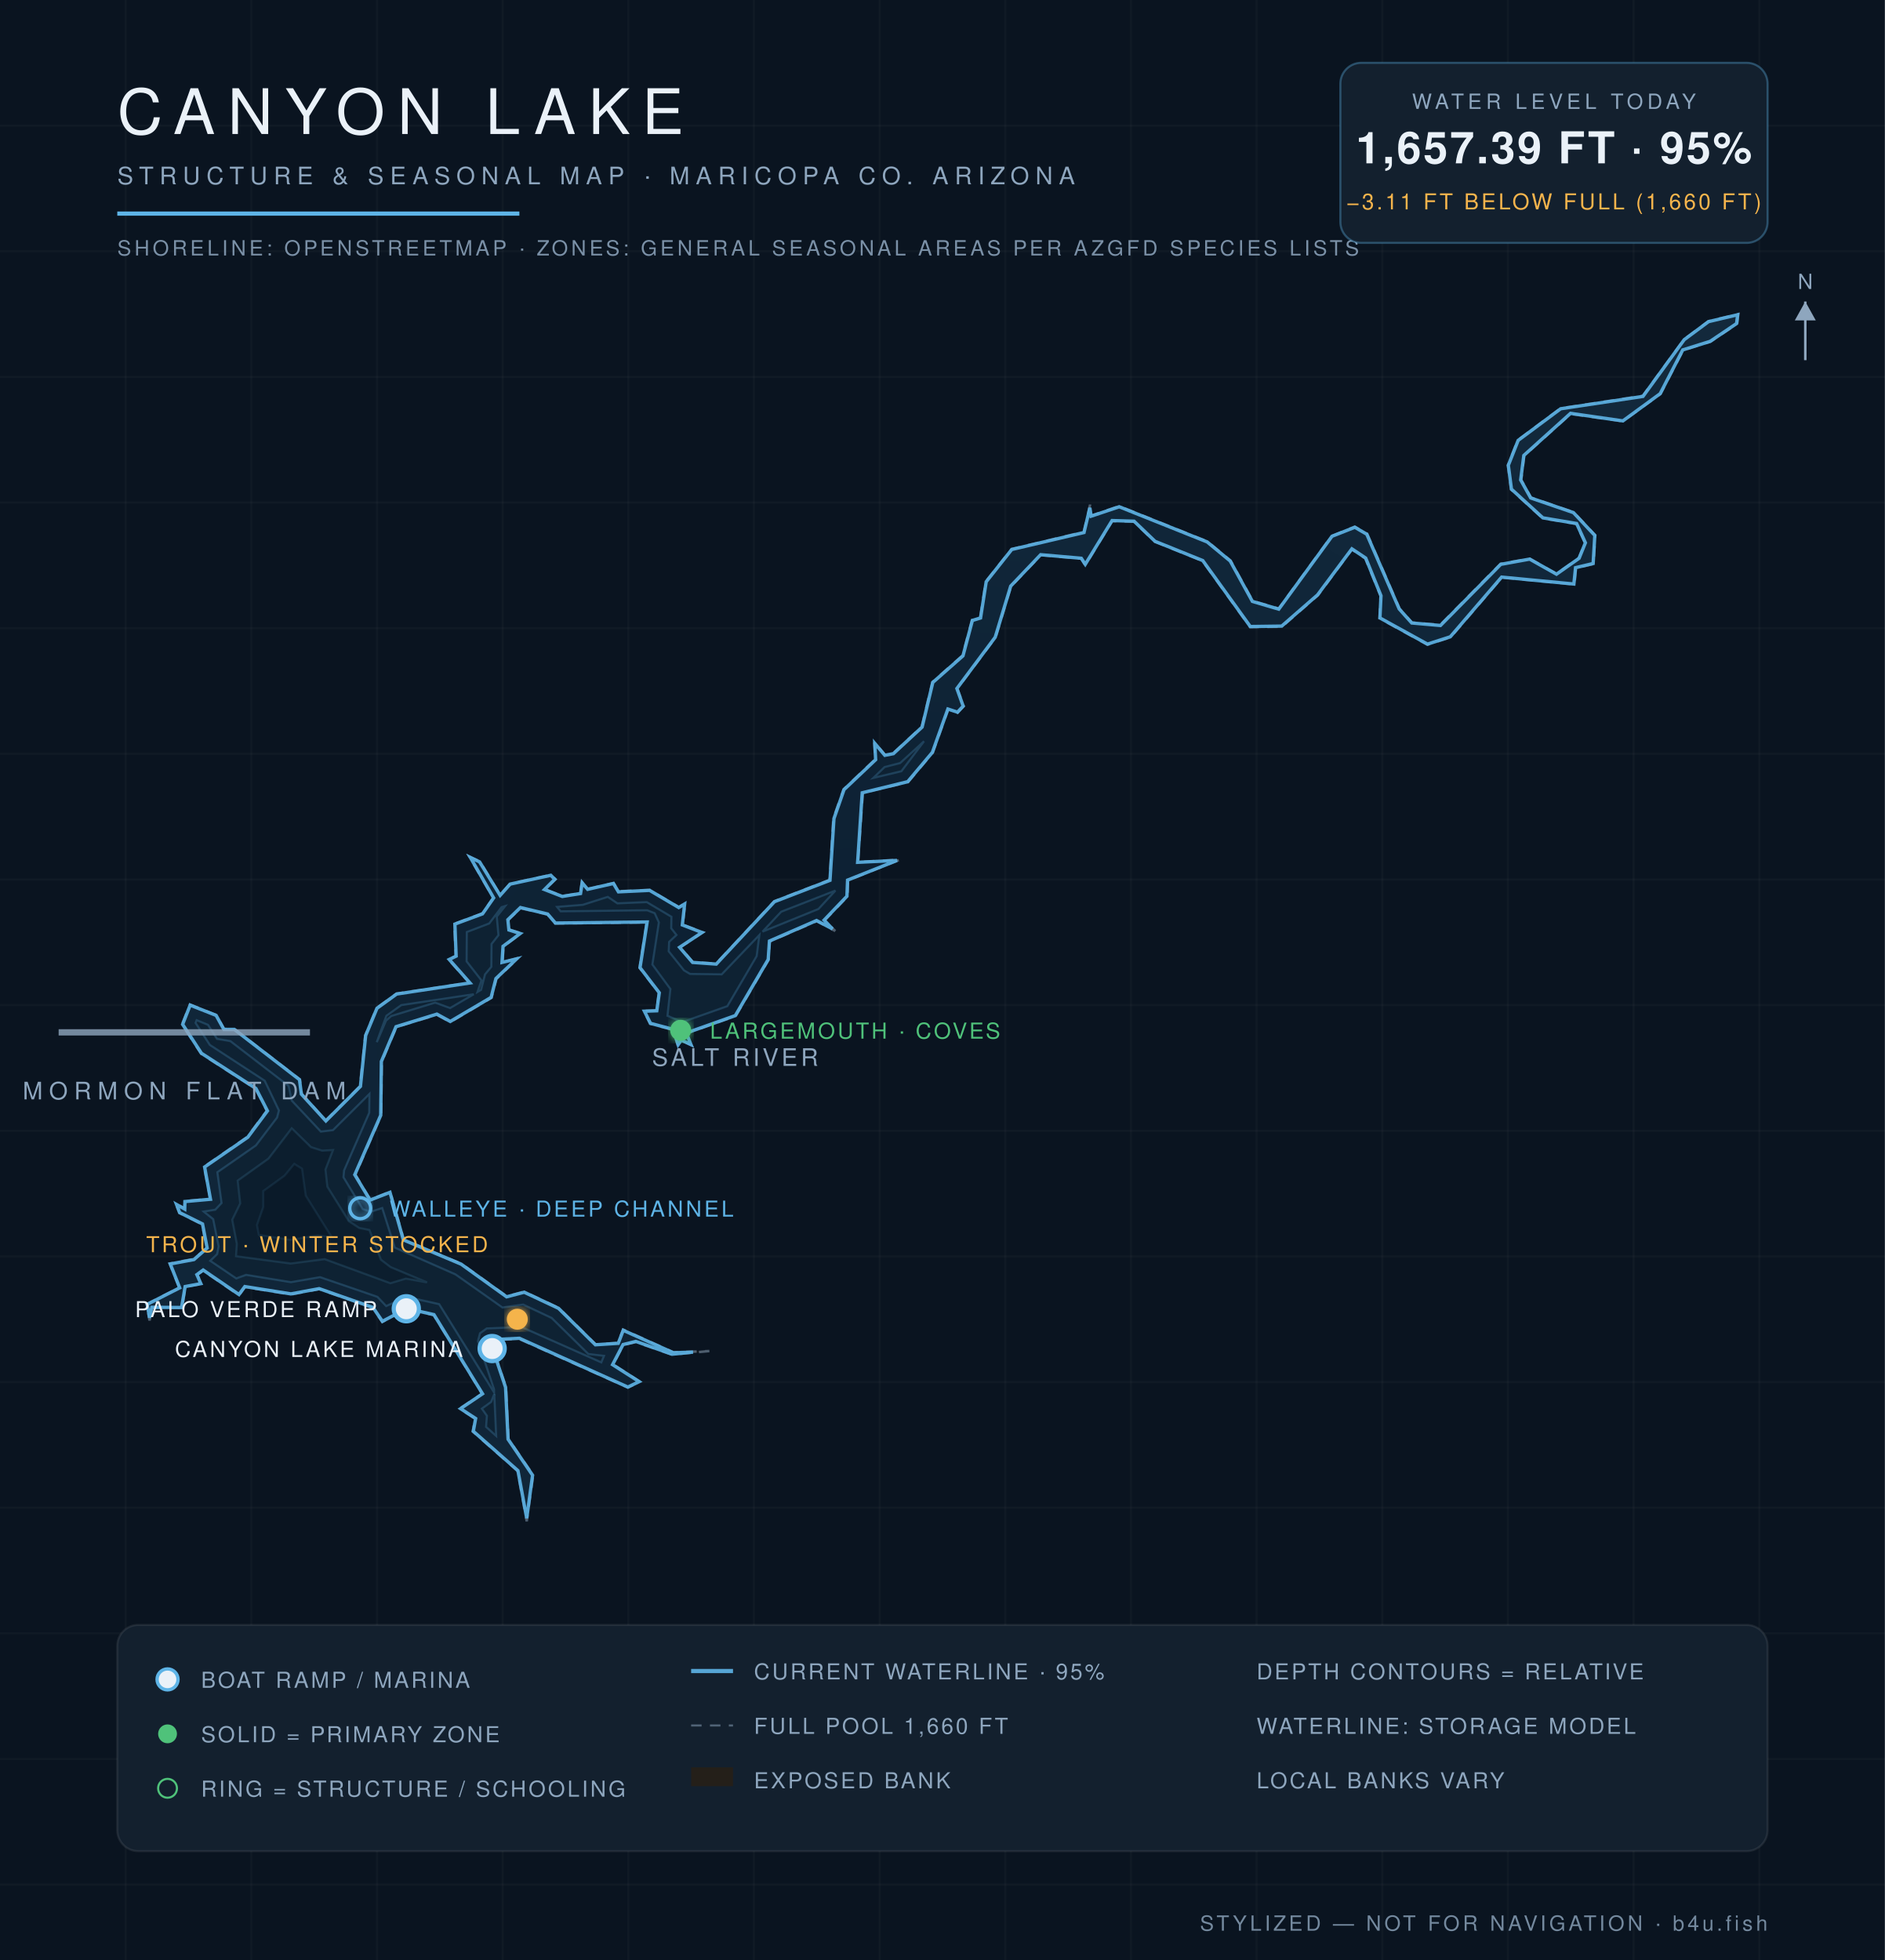
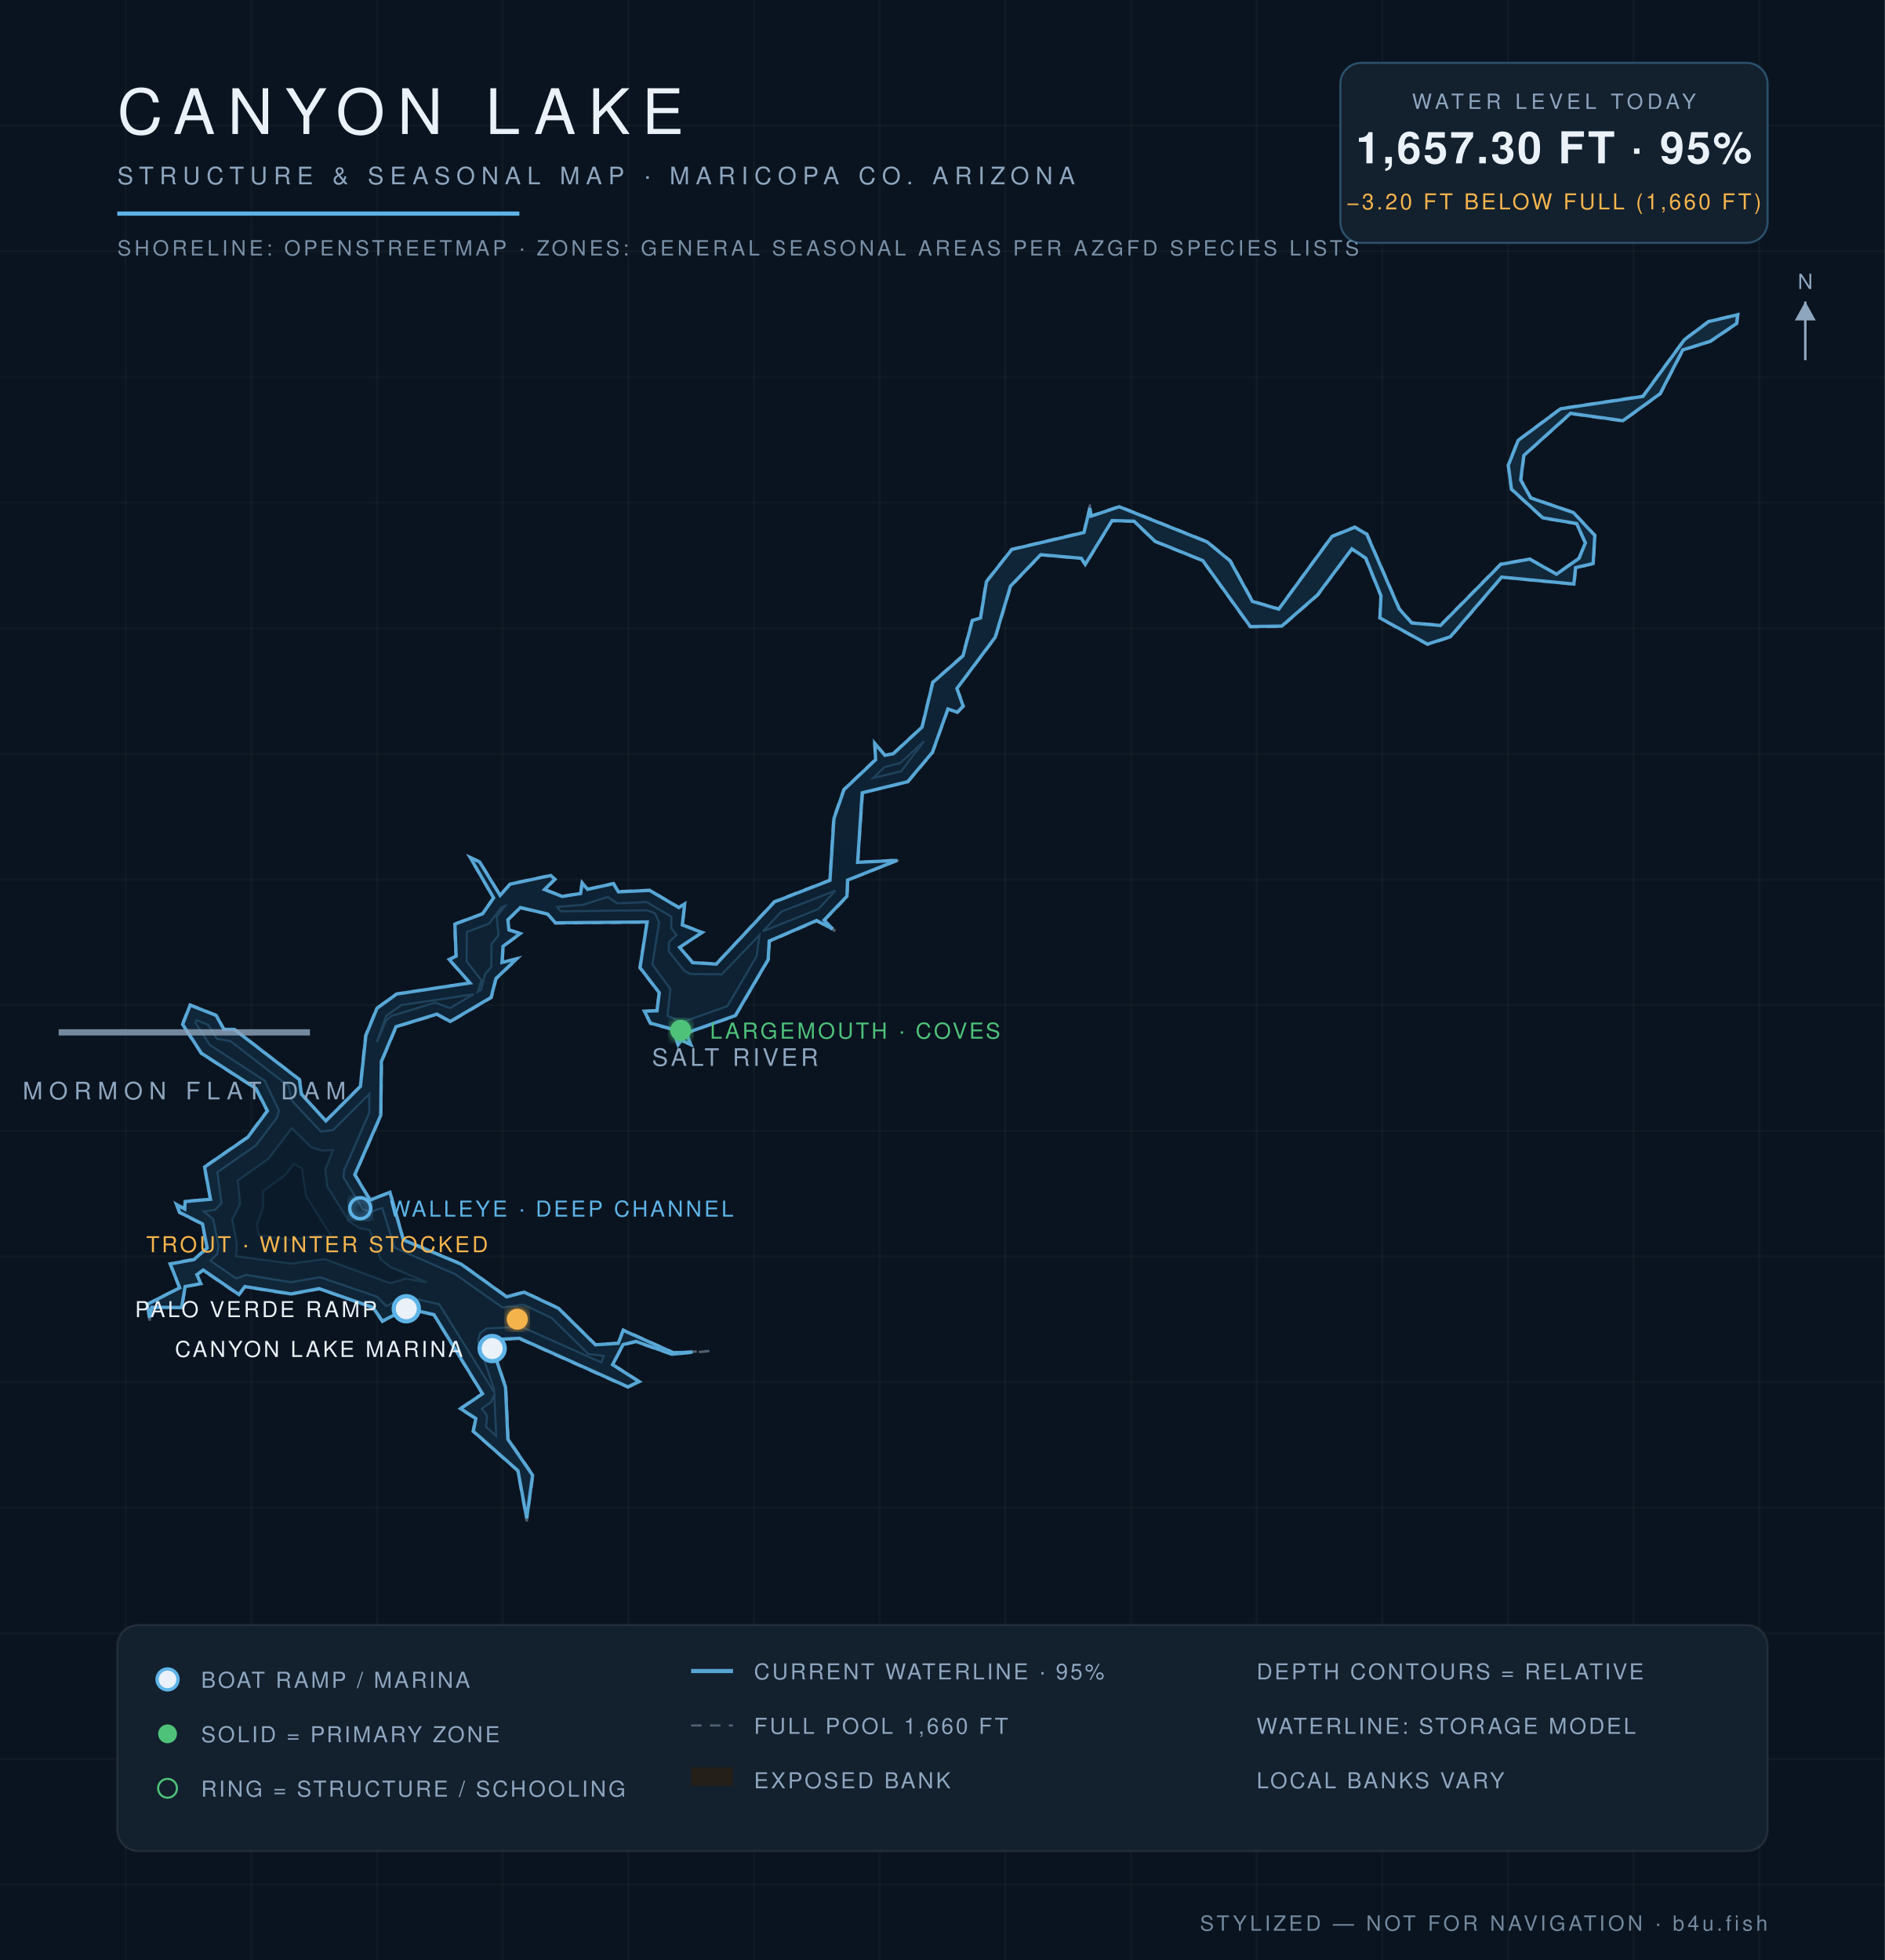
<svg xmlns="http://www.w3.org/2000/svg" viewBox="0 0 900 936" font-family="Helvetica,Arial,sans-serif">
  <defs>
    <radialGradient id="wg" cx="45%" cy="60%" r="80%">
      <stop offset="0%" stop-color="#0c1f31" />
      <stop offset="55%" stop-color="#102639" />
      <stop offset="100%" stop-color="#13293c" />
    </radialGradient>
    <filter id="glow">
      <feGaussianBlur stdDeviation="2.2" result="b" />
      <feMerge>
        <feMergeNode in="b" />
        <feMergeNode in="SourceGraphic" />
      </feMerge>
    </filter>
  </defs>
  <rect width="900" height="936" fill="#0a1420" />
  <g stroke="#ffffff" stroke-opacity="0.025">
    <line x1="60" y1="0" x2="60" y2="936" />
    <line x1="120" y1="0" x2="120" y2="936" />
    <line x1="180" y1="0" x2="180" y2="936" />
    <line x1="240" y1="0" x2="240" y2="936" />
    <line x1="300" y1="0" x2="300" y2="936" />
    <line x1="360" y1="0" x2="360" y2="936" />
    <line x1="420" y1="0" x2="420" y2="936" />
    <line x1="480" y1="0" x2="480" y2="936" />
    <line x1="540" y1="0" x2="540" y2="936" />
    <line x1="600" y1="0" x2="600" y2="936" />
    <line x1="660" y1="0" x2="660" y2="936" />
    <line x1="720" y1="0" x2="720" y2="936" />
    <line x1="780" y1="0" x2="780" y2="936" />
    <line x1="840" y1="0" x2="840" y2="936" />
    <line x1="0" y1="60" x2="900" y2="60" />
    <line x1="0" y1="120" x2="900" y2="120" />
    <line x1="0" y1="180" x2="900" y2="180" />
    <line x1="0" y1="240" x2="900" y2="240" />
    <line x1="0" y1="300" x2="900" y2="300" />
    <line x1="0" y1="360" x2="900" y2="360" />
    <line x1="0" y1="420" x2="900" y2="420" />
    <line x1="0" y1="480" x2="900" y2="480" />
    <line x1="0" y1="540" x2="900" y2="540" />
    <line x1="0" y1="600" x2="900" y2="600" />
    <line x1="0" y1="660" x2="900" y2="660" />
    <line x1="0" y1="720" x2="900" y2="720" />
    <line x1="0" y1="780" x2="900" y2="780" />
    <line x1="0" y1="840" x2="900" y2="840" />
    <line x1="0" y1="900" x2="900" y2="900" />
  </g>
  <path d="M 338.7,645.2 L 320.8,646.9 L 303.6,640.9 L 297.6,642.3 L 292.8,651.6 L 305.7,659.9 L 299.8,662.6 L 247.9,639.4 L 234.0,640.0 L 241.6,662.4 L 242.8,687.2 L 254.6,704.4 L 251.5,726.5 L 247.1,702.4 L 225.7,683.6 L 226.9,677.5 L 219.4,672.7 L 230.2,665.6 L 207.1,628.0 L 194.2,625.1 L 182.5,631.3 L 178.0,624.6 L 152.4,615.6 L 138.9,618.2 L 116.9,614.6 L 114.2,618.6 L 97.0,606.8 L 94.2,608.7 L 96.3,613.1 L 88.6,614.5 L 86.9,624.6 L 72.6,624.5 L 71.4,630.6 L 70.0,622.8 L 85.6,614.9 L 81.0,603.4 L 92.5,601.2 L 98.7,596.0 L 96.5,584.7 L 85.6,579.2 L 83.8,574.6 L 88.2,577.1 L 88.1,573.6 L 100.4,572.5 L 97.4,557.2 L 118.1,542.9 L 127.4,530.4 L 122.1,520.0 L 96.0,503.2 L 86.9,489.2 L 90.7,479.7 L 103.4,484.8 L 107.0,491.4 L 111.9,491.4 L 143.2,515.5 L 144.1,522.4 L 155.5,535.1 L 171.9,518.7 L 174.4,494.5 L 179.8,481.4 L 189.3,474.5 L 224.2,469.3 L 214.1,458.2 L 217.6,456.6 L 216.9,441.2 L 230.3,436.2 L 235.5,428.8 L 224.0,409.0 L 229.2,411.4 L 238.8,427.4 L 243.5,422.0 L 263.1,417.8 L 265.3,419.9 L 260.2,424.7 L 268.6,427.9 L 277.1,426.5 L 277.8,421.1 L 280.6,424.5 L 293.0,421.7 L 295.4,425.6 L 310.2,425.0 L 324.2,433.2 L 327.2,431.2 L 326.0,441.6 L 335.7,445.2 L 324.7,452.3 L 330.8,459.4 L 341.9,460.2 L 369.7,430.4 L 396.1,420.2 L 397.9,390.8 L 402.8,376.9 L 417.9,362.6 L 417.4,354.3 L 422.6,360.5 L 426.5,359.7 L 440.1,347.1 L 445.2,325.7 L 459.6,313.0 L 464.1,296.1 L 468.0,295.0 L 470.7,277.7 L 483.0,262.2 L 517.5,254.0 L 520.5,241.0 L 520.9,246.3 L 534.4,241.7 L 576.6,258.6 L 587.6,267.7 L 598.2,287.0 L 610.6,290.6 L 635.8,256.0 L 646.9,251.5 L 652.8,254.9 L 668.3,290.7 L 674.2,297.3 L 687.7,298.4 L 716.5,269.2 L 730.4,266.8 L 743.2,274.0 L 753.8,266.5 L 756.8,259.2 L 752.6,250.2 L 736.6,247.5 L 721.5,233.8 L 720.0,222.2 L 724.7,210.2 L 745.1,195.0 L 784.4,189.0 L 804.1,162.1 L 815.7,153.4 L 830.0,150.0 L 829.5,154.6 L 816.7,163.2 L 803.7,167.2 L 792.9,188.1 L 774.9,201.2 L 749.9,197.7 L 727.8,217.6 L 726.4,229.2 L 731.0,237.6 L 751.4,244.6 L 761.7,255.6 L 760.9,269.3 L 752.5,271.3 L 751.8,279.1 L 717.1,275.8 L 692.7,304.3 L 681.6,307.9 L 658.7,295.3 L 659.2,284.6 L 651.9,266.7 L 645.5,262.4 L 629.3,284.3 L 612.1,299.3 L 596.9,299.5 L 574.1,267.8 L 551.4,258.7 L 541.4,249.1 L 531.0,248.9 L 518.2,270.0 L 516.3,266.8 L 497.0,265.1 L 482.7,280.1 L 475.4,304.4 L 457.1,328.8 L 460.2,337.2 L 457.2,340.4 L 452.8,338.7 L 445.4,359.4 L 433.6,373.5 L 412.0,378.6 L 409.7,411.7 L 429.8,410.5 L 404.9,420.4 L 404.7,428.1 L 393.8,439.5 L 398.8,444.6 L 390.0,439.9 L 367.5,449.6 L 367.0,458.3 L 351.3,485.2 L 327.8,493.5 L 330.3,499.3 L 325.4,496.9 L 323.7,499.5 L 321.3,491.8 L 310.4,488.9 L 307.4,482.7 L 313.5,482.6 L 314.6,474.1 L 305.4,462.2 L 308.8,440.5 L 265.1,441.0 L 261.4,436.7 L 248.5,433.7 L 242.8,439.2 L 243.2,443.9 L 248.9,445.7 L 240.4,452.0 L 240.0,459.6 L 247.6,457.4 L 237.0,467.5 L 234.7,476.5 L 215.0,488.1 L 208.6,484.6 L 189.3,490.4 L 182.3,507.0 L 182.0,532.6 L 169.7,561.0 L 176.8,572.9 L 186.3,569.1 L 192.8,592.0 L 220.3,603.5 L 242.0,619.1 L 250.3,616.8 L 266.8,624.6 L 284.4,642.0 L 295.1,641.3 L 297.5,634.9 L 321.6,645.8 L 338.7,645.2 Z" fill="#241f19" fill-opacity="0.9" stroke="#8ea6be" stroke-opacity="0.5" stroke-width="1.2" stroke-dasharray="5 4" />
-   <path d="M 330.9,645.7 L 320.9,646.7 L 303.6,640.6 L 297.5,642.1 L 292.5,651.7 L 305.2,659.8 L 299.8,662.4 L 248.0,639.1 L 233.8,639.8 L 241.4,662.5 L 242.6,687.3 L 254.3,704.5 L 251.5,725.0 L 247.3,702.3 L 226.0,683.5 L 227.1,677.4 L 219.9,672.7 L 230.4,665.6 L 207.2,627.8 L 194.2,624.9 L 182.6,631.0 L 178.1,624.4 L 152.4,615.4 L 138.9,617.9 L 116.9,614.4 L 114.1,618.2 L 97.0,606.5 L 94.0,608.7 L 95.9,613.0 L 88.4,614.4 L 86.7,624.4 L 72.5,624.3 L 71.4,629.3 L 70.3,622.9 L 85.8,615.0 L 81.3,603.6 L 92.6,601.5 L 98.9,596.0 L 96.7,584.5 L 85.8,579.1 L 84.3,575.2 L 88.2,577.4 L 88.3,573.8 L 100.5,572.7 L 97.7,557.3 L 118.3,543.1 L 127.7,530.5 L 122.2,519.8 L 96.2,503.0 L 87.2,489.2 L 90.8,480.0 L 103.2,484.9 L 106.9,491.6 L 111.9,491.6 L 143.0,515.6 L 143.9,522.5 L 155.6,535.3 L 172.1,518.8 L 174.6,494.5 L 180.0,481.5 L 189.4,474.7 L 224.4,469.4 L 214.5,458.2 L 217.8,456.6 L 217.2,441.3 L 230.4,436.4 L 235.7,428.8 L 224.6,409.5 L 229.0,411.6 L 238.8,427.6 L 243.6,422.2 L 263.0,418.0 L 264.9,419.9 L 260.0,424.8 L 268.5,428.1 L 277.2,426.7 L 278.0,421.6 L 280.6,424.7 L 292.9,421.9 L 295.3,425.9 L 310.2,425.2 L 324.1,433.4 L 326.9,431.7 L 325.8,441.7 L 335.2,445.3 L 324.5,452.4 L 330.7,459.6 L 342.0,460.4 L 369.8,430.6 L 396.3,420.4 L 398.2,390.9 L 403.0,377.1 L 418.1,362.8 L 417.7,355.0 L 422.5,360.7 L 426.6,359.9 L 440.3,347.2 L 445.4,325.9 L 459.8,313.2 L 464.3,296.3 L 468.2,295.1 L 470.9,277.8 L 483.1,262.4 L 517.6,254.3 L 520.4,242.5 L 521.0,246.5 L 534.4,242.0 L 576.4,258.8 L 587.4,267.9 L 598.0,287.2 L 610.6,290.9 L 636.0,256.1 L 646.9,251.8 L 652.6,255.1 L 668.1,290.8 L 674.1,297.5 L 687.8,298.7 L 716.6,269.5 L 730.4,267.0 L 743.2,274.2 L 754.0,266.6 L 757.0,259.2 L 752.8,250.0 L 736.7,247.3 L 721.7,233.6 L 720.2,222.2 L 724.9,210.3 L 745.2,195.2 L 784.5,189.3 L 804.2,162.2 L 815.8,153.6 L 829.7,150.3 L 829.2,154.5 L 816.6,163.0 L 803.5,167.1 L 792.7,188.0 L 774.9,201.0 L 749.9,197.4 L 727.6,217.5 L 726.1,229.2 L 730.9,237.8 L 751.3,244.8 L 761.5,255.7 L 760.7,269.1 L 752.3,271.1 L 751.5,278.9 L 717.0,275.6 L 692.5,304.1 L 681.6,307.6 L 658.9,295.1 L 659.4,284.5 L 652.1,266.5 L 645.5,262.1 L 629.1,284.1 L 612.0,299.0 L 597.0,299.2 L 574.3,267.7 L 551.5,258.5 L 541.5,248.9 L 531.0,248.6 L 518.2,269.5 L 516.3,266.6 L 496.9,264.9 L 482.6,279.9 L 475.2,304.3 L 456.9,328.8 L 459.9,337.2 L 457.2,340.1 L 452.6,338.6 L 445.2,359.3 L 433.4,373.3 L 411.7,378.6 L 409.5,411.8 L 428.3,410.9 L 404.7,420.3 L 404.4,428.0 L 393.5,439.4 L 397.5,443.6 L 389.9,439.6 L 367.4,449.4 L 366.8,458.2 L 351.1,485.0 L 327.7,493.3 L 329.9,498.8 L 325.3,496.7 L 323.8,498.9 L 321.5,491.6 L 310.6,488.7 L 307.7,482.9 L 313.6,482.7 L 314.8,474.1 L 305.6,462.1 L 309.0,440.3 L 265.2,440.8 L 261.5,436.5 L 248.5,433.4 L 242.5,439.2 L 243.0,444.1 L 248.4,445.8 L 240.2,451.9 L 239.7,459.6 L 246.7,457.9 L 236.8,467.3 L 234.5,476.3 L 215.0,487.8 L 208.6,484.3 L 189.1,490.3 L 182.1,506.9 L 181.8,532.6 L 169.4,561.0 L 176.7,573.1 L 186.2,569.4 L 192.6,592.1 L 220.2,603.7 L 241.9,619.3 L 250.3,617.1 L 266.7,624.8 L 284.3,642.2 L 295.2,641.5 L 297.6,635.3 L 321.5,646.0 L 330.9,645.7 Z" fill="url(#wg)" stroke="#5eb4e7" stroke-opacity="0.9" stroke-width="1.6" />
-   <path d="M 100.4,602.1 L 103.7,598.9 L 104.4,595.2 L 101.8,582.2 L 97.3,578.6 L 102.8,577.7 L 105.8,574.5 L 103.8,559.8 L 122.2,547.0 L 132.3,533.7 L 133.2,530.3 L 126.4,516.1 L 100.2,499.0 L 93.4,488.5 L 93.9,487.2 L 99.3,489.4 L 103.6,496.1 L 110.0,497.2 L 137.8,518.6 L 139.3,525.6 L 153.2,540.4 L 159.0,539.7 L 176.4,522.4 L 176.3,531.4 L 164.3,558.9 L 164.0,562.2 L 173.2,577.4 L 177.0,578.7 L 182.5,576.9 L 188.5,595.8 L 217.5,608.6 L 239.9,624.4 L 249.8,623.0 L 263.4,629.4 L 280.9,646.6 L 288.4,647.5 L 287.1,650.6 L 249.0,633.7 L 232.4,634.4 L 229.2,636.7 L 228.2,640.5 L 235.9,663.5 L 235.9,664.9 L 209.7,622.8 L 194.0,619.3 L 184.4,623.7 L 180.2,619.3 L 152.8,609.9 L 138.9,612.3 L 117.5,608.8 L 112.8,610.5 L 100.4,602.1 Z" fill="#0e2233" stroke="#5eb4e7" stroke-opacity="0.22" stroke-width="1" />
-   <path d="M 236.0,665.8 L 236.9,685.7 L 232.1,681.4 L 232.5,676.1 L 230.1,672.7 L 234.5,669.5 L 236.0,665.8 Z" fill="#0e2233" stroke="#5eb4e7" stroke-opacity="0.22" stroke-width="1" />
-   <path d="M 179.9,497.7 L 184.5,485.1 L 191.6,480.0 L 226.2,474.8 L 214.9,481.4 L 207.8,478.8 L 186.8,485.2 L 184.3,487.4 L 179.9,497.7 Z" fill="#0e2233" stroke="#5eb4e7" stroke-opacity="0.22" stroke-width="1" />
-   <path d="M 228.0,473.7 L 229.9,468.2 L 222.8,459.1 L 222.9,445.1 L 233.6,441.0 L 239.5,433.2 L 241.2,432.7 L 237.2,437.7 L 238.0,446.6 L 234.7,450.8 L 234.6,461.7 L 231.6,465.3 L 229.7,472.7 L 228.0,473.7 Z" fill="#0e2233" stroke="#5eb4e7" stroke-opacity="0.22" stroke-width="1" />
-   <path d="M 266.0,433.1 L 278.3,432.1 L 290.2,428.3 L 294.8,431.4 L 308.8,430.8 L 320.6,437.8 L 320.5,443.3 L 323.0,446.5 L 319.5,449.8 L 319.3,454.3 L 326.6,463.4 L 329.5,465.1 L 344.6,465.3 L 362.6,446.5 L 361.3,456.6 L 347.3,480.5 L 325.8,488.1 L 318.7,485.1 L 320.1,472.3 L 311.5,460.6 L 314.6,440.5 L 312.6,436.1 L 309.0,434.7 L 267.7,435.2 L 266.0,433.1 Z" fill="#0e2233" stroke="#5eb4e7" stroke-opacity="0.22" stroke-width="1" />
-   <path d="M 364.1,444.9 L 373.0,435.4 L 398.9,425.3 L 390.8,434.1 L 364.1,444.9 Z" fill="#0e2233" stroke="#5eb4e7" stroke-opacity="0.22" stroke-width="1" />
-   <path d="M 417.0,371.5 L 422.4,366.3 L 429.8,364.4 L 441.2,354.0 L 430.4,368.3 L 417.0,371.5 Z" fill="#0e2233" stroke="#5eb4e7" stroke-opacity="0.22" stroke-width="1" />
-   <path d="M 112.7,599.9 L 113.1,594.0 L 110.9,582.5 L 114.7,574.7 L 113.5,563.8 L 128.2,553.3 L 139.3,538.8 L 148.5,547.8 L 153.8,549.5 L 159.0,549.2 L 155.4,558.5 L 156.3,566.7 L 166.6,583.2 L 171.5,586.4 L 176.4,587.4 L 181.9,601.6 L 186.5,605.1 L 203.9,612.4 L 193.8,610.6 L 186.4,612.8 L 155.0,601.3 L 138.8,603.4 L 112.7,599.9 Z" fill="#0c1e2e" stroke="#5eb4e7" stroke-opacity="0.15" stroke-width="1" />
-   <path d="M 123.6,589.7 L 122.7,585.0 L 125.7,576.4 L 125.7,568.8 L 135.9,561.4 L 140.5,555.8 L 144.2,558.1 L 146.0,571.0 L 158.4,590.8 L 151.6,590.0 L 138.6,592.1 L 123.6,589.7 Z" fill="#0a1a29" stroke="#5eb4e7" stroke-opacity="0.1" stroke-width="1" />
+   <path d="M 330.7,645.7 L 320.9,646.7 L 303.6,640.6 L 297.5,642.1 L 292.5,651.7 L 305.2,659.8 L 299.8,662.3 L 248.0,639.1 L 233.8,639.8 L 241.4,662.5 L 242.5,687.3 L 254.3,704.5 L 251.5,725.0 L 247.3,702.3 L 226.0,683.5 L 227.2,677.4 L 219.9,672.7 L 230.4,665.6 L 207.2,627.8 L 194.2,624.9 L 182.6,630.9 L 178.1,624.4 L 152.4,615.4 L 138.9,617.9 L 116.9,614.4 L 114.1,618.2 L 97.0,606.5 L 94.0,608.7 L 95.9,613.0 L 88.4,614.4 L 86.7,624.4 L 72.5,624.3 L 71.4,629.2 L 70.3,622.9 L 85.8,615.0 L 81.3,603.6 L 92.6,601.5 L 98.9,596.0 L 96.7,584.5 L 85.8,579.0 L 84.3,575.2 L 88.2,577.4 L 88.4,573.8 L 100.5,572.7 L 97.7,557.3 L 118.3,543.1 L 127.7,530.5 L 122.2,519.8 L 96.2,503.0 L 87.2,489.2 L 90.8,480.0 L 103.2,484.9 L 106.9,491.6 L 111.9,491.6 L 143.0,515.6 L 143.9,522.5 L 155.6,535.3 L 172.1,518.8 L 174.7,494.5 L 180.0,481.5 L 189.4,474.7 L 224.4,469.4 L 214.5,458.2 L 217.8,456.6 L 217.2,441.3 L 230.4,436.4 L 235.7,428.8 L 224.6,409.6 L 229.0,411.6 L 238.8,427.6 L 243.6,422.2 L 263.0,418.1 L 264.9,419.9 L 260.0,424.8 L 268.5,428.1 L 277.2,426.7 L 278.0,421.7 L 280.6,424.7 L 292.9,422.0 L 295.3,425.9 L 310.2,425.2 L 324.1,433.4 L 326.9,431.7 L 325.8,441.7 L 335.2,445.3 L 324.5,452.4 L 330.7,459.7 L 342.0,460.4 L 369.8,430.7 L 396.3,420.4 L 398.2,390.9 L 403.0,377.1 L 418.1,362.8 L 417.7,355.0 L 422.5,360.7 L 426.6,359.9 L 440.3,347.2 L 445.4,325.9 L 459.8,313.2 L 464.3,296.3 L 468.2,295.1 L 471.0,277.8 L 483.1,262.4 L 517.6,254.3 L 520.4,242.6 L 521.0,246.5 L 534.4,242.0 L 576.4,258.8 L 587.4,267.9 L 598.0,287.2 L 610.6,290.9 L 636.0,256.2 L 646.9,251.8 L 652.6,255.1 L 668.1,290.8 L 674.1,297.5 L 687.8,298.7 L 716.6,269.5 L 730.4,267.0 L 743.2,274.2 L 754.0,266.6 L 757.0,259.2 L 752.8,250.0 L 736.7,247.3 L 721.7,233.6 L 720.2,222.2 L 724.9,210.3 L 745.2,195.2 L 784.5,189.3 L 804.3,162.2 L 815.8,153.6 L 829.7,150.3 L 829.2,154.5 L 816.6,163.0 L 803.5,167.1 L 792.7,188.0 L 774.9,200.9 L 749.9,197.4 L 727.6,217.5 L 726.1,229.2 L 730.9,237.8 L 751.3,244.8 L 761.5,255.7 L 760.7,269.1 L 752.3,271.1 L 751.5,278.9 L 717.0,275.6 L 692.5,304.1 L 681.6,307.6 L 658.9,295.1 L 659.4,284.5 L 652.1,266.5 L 645.5,262.1 L 629.1,284.1 L 612.0,299.0 L 597.0,299.2 L 574.3,267.7 L 551.5,258.5 L 541.5,248.9 L 531.0,248.6 L 518.2,269.5 L 516.3,266.6 L 496.9,264.9 L 482.5,279.9 L 475.2,304.3 L 456.9,328.8 L 459.9,337.2 L 457.1,340.1 L 452.6,338.6 L 445.2,359.3 L 433.4,373.3 L 411.7,378.6 L 409.5,411.8 L 428.3,410.9 L 404.7,420.3 L 404.4,428.0 L 393.5,439.4 L 397.5,443.6 L 389.9,439.6 L 367.3,449.4 L 366.8,458.2 L 351.1,485.0 L 327.7,493.3 L 329.8,498.8 L 325.3,496.7 L 323.8,498.9 L 321.5,491.6 L 310.6,488.6 L 307.7,482.9 L 313.7,482.7 L 314.8,474.1 L 305.6,462.1 L 309.0,440.3 L 265.2,440.7 L 261.5,436.5 L 248.5,433.4 L 242.5,439.2 L 243.0,444.1 L 248.4,445.8 L 240.2,451.9 L 239.7,459.6 L 246.7,457.9 L 236.8,467.3 L 234.5,476.3 L 215.0,487.8 L 208.6,484.3 L 189.1,490.3 L 182.1,506.9 L 181.8,532.6 L 169.4,561.0 L 176.7,573.1 L 186.2,569.4 L 192.6,592.1 L 220.2,603.7 L 241.9,619.3 L 250.3,617.1 L 266.7,624.8 L 284.3,642.2 L 295.2,641.5 L 297.6,635.3 L 321.5,646.0 L 330.7,645.7 Z" fill="url(#wg)" stroke="#5eb4e7" stroke-opacity="0.9" stroke-width="1.6" />
+   <path d="M 100.5,602.1 L 103.7,598.9 L 104.4,595.2 L 101.8,582.2 L 97.4,578.6 L 102.8,577.7 L 105.8,574.5 L 103.8,559.8 L 122.2,547.0 L 132.3,533.7 L 133.2,530.3 L 126.4,516.1 L 100.2,499.0 L 93.4,488.5 L 93.9,487.2 L 99.3,489.4 L 103.6,496.1 L 110.0,497.2 L 137.7,518.6 L 139.3,525.6 L 153.2,540.4 L 159.0,539.7 L 176.3,522.5 L 176.3,531.4 L 164.3,558.9 L 164.0,562.2 L 173.2,577.4 L 177.0,578.7 L 182.5,576.9 L 188.4,595.8 L 217.5,608.6 L 239.9,624.4 L 249.8,623.0 L 263.4,629.4 L 280.9,646.6 L 288.3,647.5 L 287.1,650.6 L 249.0,633.6 L 232.3,634.4 L 229.2,636.7 L 228.2,640.5 L 235.9,663.5 L 235.9,664.8 L 209.7,622.8 L 194.0,619.3 L 184.4,623.7 L 180.2,619.3 L 152.8,609.9 L 138.9,612.3 L 117.5,608.8 L 112.8,610.5 L 100.5,602.1 Z" fill="#0e2233" stroke="#5eb4e7" stroke-opacity="0.22" stroke-width="1" />
+   <path d="M 236.0,666.0 L 236.9,685.7 L 232.1,681.4 L 232.6,676.1 L 230.1,672.7 L 234.5,669.6 L 236.0,666.0 Z" fill="#0e2233" stroke="#5eb4e7" stroke-opacity="0.22" stroke-width="1" />
+   <path d="M 179.9,497.7 L 184.5,485.1 L 191.6,480.0 L 226.1,474.8 L 214.9,481.4 L 207.8,478.8 L 186.8,485.2 L 184.3,487.4 L 179.9,497.7 Z" fill="#0e2233" stroke="#5eb4e7" stroke-opacity="0.22" stroke-width="1" />
+   <path d="M 228.1,473.6 L 229.9,468.2 L 222.8,459.1 L 222.9,445.1 L 233.6,441.0 L 239.5,433.2 L 241.1,432.7 L 237.2,437.7 L 238.0,446.6 L 234.7,450.8 L 234.6,461.7 L 231.6,465.3 L 229.7,472.7 L 228.1,473.6 Z" fill="#0e2233" stroke="#5eb4e7" stroke-opacity="0.22" stroke-width="1" />
+   <path d="M 266.0,433.1 L 278.3,432.1 L 290.2,428.3 L 294.8,431.4 L 308.8,430.8 L 320.6,437.8 L 320.5,443.3 L 323.0,446.5 L 319.5,449.8 L 319.3,454.3 L 326.6,463.4 L 329.5,465.1 L 344.6,465.3 L 362.6,446.6 L 361.3,456.6 L 347.3,480.5 L 325.8,488.1 L 318.7,485.1 L 320.1,472.3 L 311.5,460.6 L 314.7,440.5 L 312.7,436.1 L 309.0,434.7 L 267.7,435.2 L 266.0,433.1 Z" fill="#0e2233" stroke="#5eb4e7" stroke-opacity="0.22" stroke-width="1" />
+   <path d="M 364.2,444.8 L 373.0,435.4 L 398.9,425.3 L 390.8,434.1 L 364.2,444.8 Z" fill="#0e2233" stroke="#5eb4e7" stroke-opacity="0.22" stroke-width="1" />
+   <path d="M 417.0,371.5 L 422.4,366.3 L 429.8,364.4 L 441.2,354.0 L 430.3,368.3 L 417.0,371.5 Z" fill="#0e2233" stroke="#5eb4e7" stroke-opacity="0.22" stroke-width="1" />
+   <path d="M 112.7,599.9 L 113.1,594.0 L 110.9,582.5 L 114.7,574.7 L 113.5,563.8 L 128.2,553.3 L 139.3,538.8 L 148.5,547.8 L 153.8,549.5 L 159.0,549.2 L 155.3,558.5 L 156.3,566.7 L 166.6,583.2 L 171.5,586.4 L 176.4,587.4 L 181.9,601.6 L 186.5,605.1 L 203.8,612.4 L 193.8,610.6 L 186.4,612.8 L 155.0,601.3 L 138.8,603.4 L 112.7,599.9 Z" fill="#0c1e2e" stroke="#5eb4e7" stroke-opacity="0.15" stroke-width="1" />
+   <path d="M 123.6,589.7 L 122.7,585.0 L 125.7,576.4 L 125.7,568.8 L 135.9,561.4 L 140.5,555.8 L 144.2,558.1 L 146.0,571.0 L 158.4,590.7 L 151.6,590.0 L 138.6,592.1 L 123.6,589.7 Z" fill="#0a1a29" stroke="#5eb4e7" stroke-opacity="0.1" stroke-width="1" />
  <text x="351" y="509" fill="#8ea6be" font-size="11.5" letter-spacing="1.6" text-anchor="middle">SALT RIVER</text>
  <line x1="28" y1="493" x2="148" y2="493" stroke="#8ea6be" stroke-width="3" stroke-opacity="0.8" />
  <text x="88" y="525" fill="#8ea6be" font-size="11.5" letter-spacing="3" text-anchor="middle">MORMON FLAT DAM</text>
  <circle cx="194" cy="625" r="6" fill="#eaf1f8" stroke="#5eb4e7" stroke-width="2" />
  <text x="180" y="629" fill="#eaf1f8" font-size="10.5" letter-spacing="1.2" text-anchor="end">PALO VERDE RAMP</text>
  <circle cx="235" cy="644" r="6" fill="#eaf1f8" stroke="#5eb4e7" stroke-width="2" />
  <text x="221" y="648" fill="#eaf1f8" font-size="10.5" letter-spacing="1.2" text-anchor="end">CANYON LAKE MARINA</text>
  <circle cx="172" cy="577" r="5" fill="none" stroke="#5eb4e7" stroke-width="1.6" filter="url(#glow)" />
  <text x="186" y="581" fill="#5eb4e7" font-size="10.5" letter-spacing="1.2" text-anchor="start">WALLEYE · DEEP CHANNEL</text>
  <circle cx="325" cy="492" r="5" fill="#4fc27a" filter="url(#glow)" />
  <text x="339" y="496" fill="#4fc27a" font-size="10.5" letter-spacing="1.2" text-anchor="start">LARGEMOUTH · COVES</text>
  <circle cx="247" cy="630" r="5" fill="#f5b44c" filter="url(#glow)" />
  <text x="233" y="598" fill="#f5b44c" font-size="10.5" letter-spacing="1.2" text-anchor="end">TROUT · WINTER STOCKED</text>
  <text x="56" y="64" fill="#eaf1f8" font-size="30" letter-spacing="6" font-weight="300">CANYON LAKE</text>
  <text x="56" y="88" fill="#8ea6be" font-size="11.5" letter-spacing="3">STRUCTURE &amp; SEASONAL MAP · MARICOPA CO. ARIZONA</text>
  <line x1="56" y1="102" x2="248" y2="102" stroke="#5eb4e7" stroke-width="2" />
  <text x="56" y="122" fill="#8ea6be" font-size="10" letter-spacing="1.5" opacity="0.85">SHORELINE: OPENSTREETMAP · ZONES: GENERAL SEASONAL AREAS PER AZGFD SPECIES LISTS</text>
  <g>
    <rect x="640" y="30" width="204" height="86" rx="10" fill="#13202e" stroke="#5eb4e7" stroke-opacity="0.35" />
    <text x="742" y="52" fill="#8ea6be" font-size="10" letter-spacing="2" text-anchor="middle">WATER LEVEL TODAY</text>
-     <text x="742" y="78" fill="#eaf1f8" font-size="21" letter-spacing="1" text-anchor="middle" font-weight="600">1,657.39 FT · 95%</text>
-     <text x="742" y="100" fill="#f5b44c" font-size="10.5" letter-spacing="1.2" text-anchor="middle">−3.11 FT BELOW FULL (1,660 FT)</text>
+     <text x="742" y="78" fill="#eaf1f8" font-size="21" letter-spacing="1" text-anchor="middle" font-weight="600">1,657.30 FT · 95%</text>
+     <text x="742" y="100" fill="#f5b44c" font-size="10.5" letter-spacing="1.2" text-anchor="middle">−3.20 FT BELOW FULL (1,660 FT)</text>
  </g>
  <g font-size="10.5" letter-spacing="1.1">
    <rect x="56" y="776" width="788" height="108" rx="10" fill="#13202e" stroke="#ffffff" stroke-opacity="0.08" />
    <circle cx="80" cy="802" r="5" fill="#eaf1f8" stroke="#5eb4e7" stroke-width="1.6" />
    <text x="96" y="806" fill="#8ea6be">BOAT RAMP / MARINA</text>
    <circle cx="80" cy="828" r="4.5" fill="#4fc27a" />
    <text x="96" y="832" fill="#8ea6be">SOLID = PRIMARY ZONE</text>
    <circle cx="80" cy="854" r="4.5" fill="none" stroke="#4fc27a" />
    <text x="96" y="858" fill="#8ea6be">RING = STRUCTURE / SCHOOLING</text>
    <line x1="330" y1="798" x2="350" y2="798" stroke="#5eb4e7" stroke-opacity="0.9" stroke-width="2" />
    <text x="360" y="802" fill="#8ea6be">CURRENT WATERLINE · 95%</text>
    <line x1="330" y1="824" x2="350" y2="824" stroke="#8ea6be" stroke-opacity="0.5" stroke-dasharray="5 4" />
    <text x="360" y="828" fill="#8ea6be">FULL POOL 1,660 FT</text>
    <rect x="330" y="844" width="20" height="9" fill="#241f19" />
    <text x="360" y="854" fill="#8ea6be">EXPOSED BANK</text>
    <text x="600" y="802" fill="#8ea6be">DEPTH CONTOURS = RELATIVE</text>
    <text x="600" y="828" fill="#8ea6be">WATERLINE: STORAGE MODEL</text>
    <text x="600" y="854" fill="#8ea6be">LOCAL BANKS VARY</text>
  </g>
  <text x="844" y="922" fill="#8ea6be" font-size="10" letter-spacing="1.5" text-anchor="end" opacity="0.8">STYLIZED — NOT FOR NAVIGATION · b4u.fish</text>
  <g transform="translate(862,158)" stroke="#8ea6be" fill="#8ea6be">
    <line x1="0" y1="14" x2="0" y2="-14" stroke-width="1.2" />
    <path d="M 0,-14 l 5,9 h -10 z" stroke="none" />
    <text x="0" y="-20" font-size="10" text-anchor="middle" stroke="none">N</text>
  </g>
</svg>
